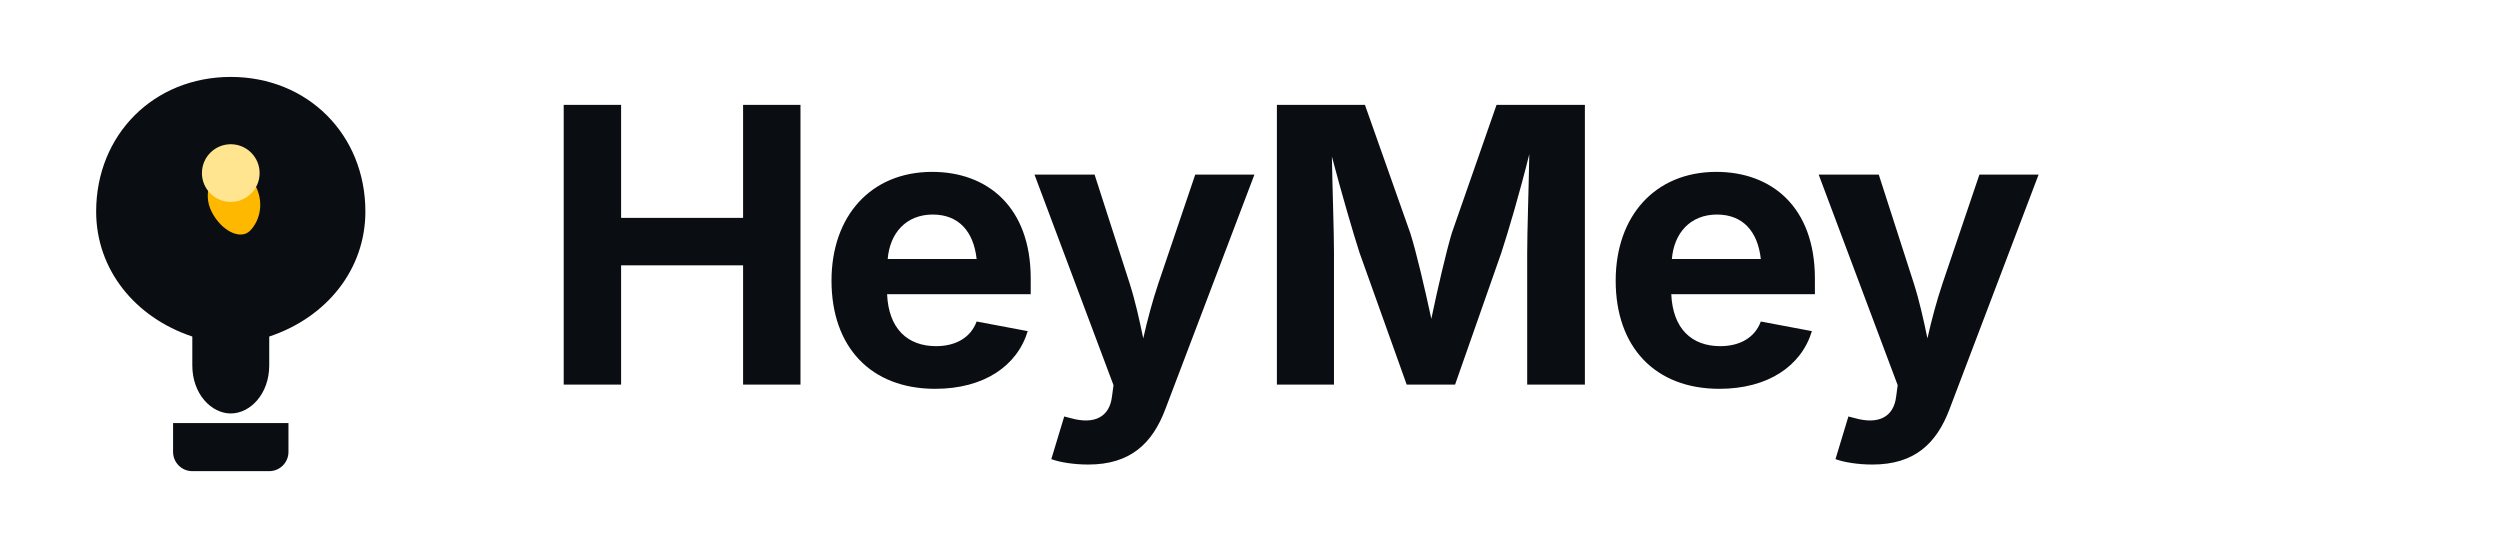
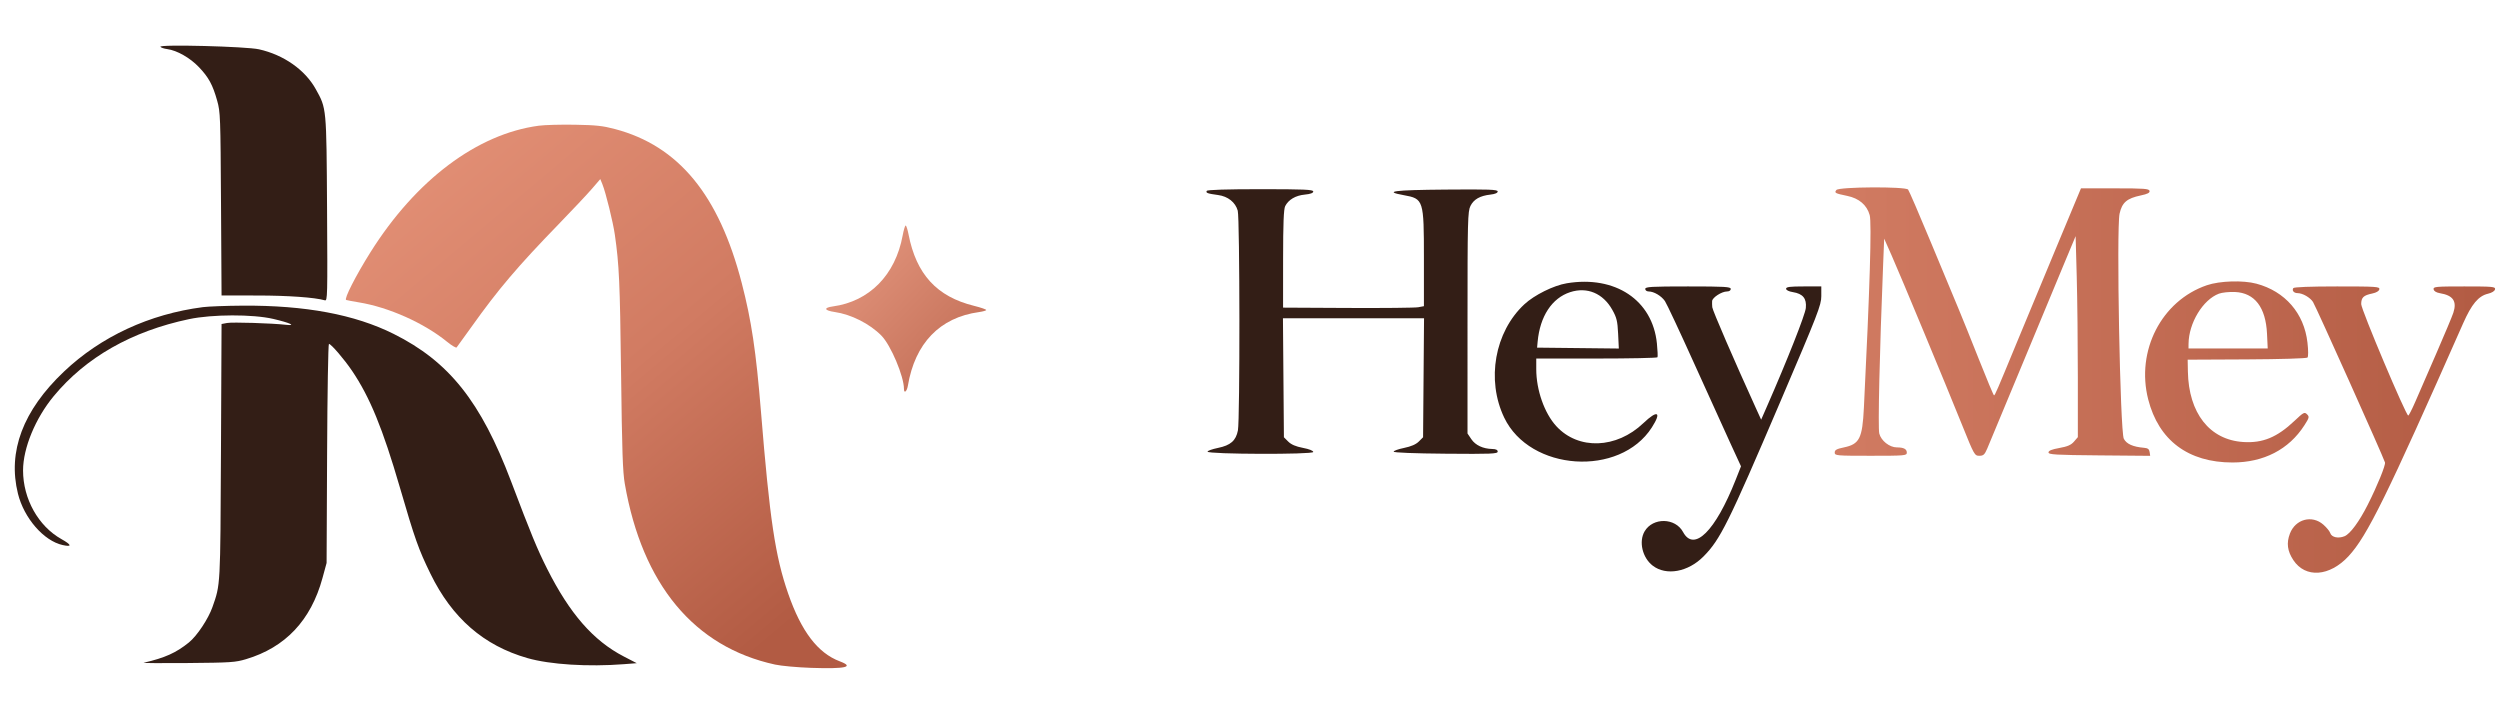
- <svg xmlns="http://www.w3.org/2000/svg" width="130" height="28" fill="none" viewBox="0 0 130 28">
-   <g transform="translate(0, 2)">
-     <path d="M12 2C8 2 5 5 5 9c0 3 2 5.5 5 6.5V17c0 1.5 1 2.5 2 2.5s2-1 2-2.5v-1.5c3-1 5-3.5 5-6.5 0-4-3-7-7-7z" fill="#0A0D12" />
-     <path d="M12 5.5c-1 1.5-1.5 2.5-1 3.5.5 1 1.5 1.5 2 1s.8-1.5.2-2.5c-.4-.7-.8-1.3-1.2-2z" fill="#FFB800" />
-     <circle cx="12" cy="7" r="1.5" fill="#FFE58F" />
-     <path d="M9 20h6v1.5a1 1 0 0 1-1 1h-4a1 1 0 0 1-1-1V20z" fill="#0A0D12" />
+ <svg xmlns="http://www.w3.org/2000/svg" viewBox="0 0 174 50" fill="none" width="174" height="50">
+   <defs>
+     <linearGradient id="hw-ribbon" x1="15%" y1="5%" x2="85%" y2="95%">
+       <stop offset="0%" stop-color="#E28F75" />
+       <stop offset="50%" stop-color="#D17B62" />
+       <stop offset="100%" stop-color="#B25B43" />
+     </linearGradient>
+     <linearGradient id="hw-star" x1="0%" y1="0%" x2="100%" y2="100%">
+       <stop offset="0%" stop-color="#E89B83" />
+       <stop offset="100%" stop-color="#BE6951" />
+     </linearGradient>
+     <linearGradient id="hw-mey" x1="0%" y1="0%" x2="100%" y2="0%">
+       <stop offset="0%" stop-color="#D17B62" />
+       <stop offset="100%" stop-color="#B25B43" />
+     </linearGradient>
+   </defs>
+   <g transform="translate(0, 2) scale(0.107)">
+     <path d="M 350.500 63.072 C 310.400 68.397, 270.522 98.366, 240.967 145.390 C 231.419 160.583, 223.606 175.926, 225.164 176.427 C 225.899 176.663, 229.616 177.366, 233.424 177.988 C 252.911 181.172, 275.826 191.417, 290.869 203.671 C 293.858 206.106, 296.624 207.738, 297.016 207.299 C 297.409 206.859, 301.760 200.838, 306.686 193.919 C 324.084 169.480, 336.617 154.721, 363.510 127.002 C 372.316 117.926, 381.985 107.642, 384.998 104.149 L 390.475 97.798 391.839 101.142 C 393.999 106.433, 398.769 125.779, 399.942 134 C 402.749 153.666, 403.251 164.800, 403.978 223.500 C 404.616 274.966, 405.061 288.239, 406.412 296 C 417.817 361.541, 451.555 402.127, 504.162 413.589 C 508.201 414.469, 518.748 415.432, 527.618 415.730 C 550.148 416.488, 555.995 415.154, 546.250 411.481 C 531.928 406.083, 521.223 392.026, 512.671 367.383 C 504.258 343.141, 500.707 319.384, 494.979 249 C 491.789 209.807, 488.799 189.812, 482.487 165.445 C 467.618 108.047, 441.402 76.197, 400.011 65.248 C 392.050 63.142, 387.811 62.684, 374 62.437 C 364.925 62.275, 354.350 62.561, 350.500 63.072" fill="url(#hw-ribbon)" />
+     <path d="M 104.342 11.744 C 104.677 12.286, 106.681 12.962, 108.795 13.246 C 115.142 14.097, 123.621 18.922, 129.380 24.959 C 135.736 31.624, 138.370 36.468, 141.268 46.831 C 143.331 54.206, 143.427 56.782, 143.763 114 L 144.113 173.500 167.307 173.523 C 187.477 173.543, 204.754 174.771, 211.301 176.650 C 213.024 177.145, 213.086 174.583, 212.740 117.334 C 212.338 50.819, 212.447 51.985, 205.383 39.266 C 198.411 26.714, 184.584 17.012, 168.500 13.386 C 160.175 11.509, 103.297 10.054, 104.342 11.744 M 132 181.090 C 97.261 185.562, 65.623 200.233, 41.621 223 C 14.927 248.321, 4.865 275.009, 11.675 302.429 C 15.634 318.370, 28.484 333.137, 40.756 335.849 C 47.030 337.236, 46.706 335.772, 39.889 331.938 C 24.893 323.503, 15 305.765, 15 287.311 C 15 272.800, 23.017 253.384, 34.969 238.950 C 55.866 213.713, 85.650 196.776, 123 188.891 C 138.053 185.713, 164.452 185.648, 177.766 188.755 C 188.585 191.281, 193.108 193.379, 186 192.576 C 176.794 191.535, 151.169 190.746, 147.704 191.396 L 144.115 192.069 143.733 274.784 C 143.325 363.274, 143.431 361.331, 138.209 376.158 C 135.472 383.929, 128.162 394.921, 122.885 399.201 C 114.598 405.923, 107.243 409.226, 93.500 412.398 C 92.400 412.652, 105.225 412.739, 122 412.592 C 150.197 412.344, 153.065 412.155, 159.984 410.094 C 185.641 402.448, 202.250 384.843, 209.755 357.339 L 212.439 347.500 212.769 276.250 C 212.950 237.063, 213.485 205, 213.957 205 C 215.348 205, 223.892 214.945, 229.013 222.526 C 240.605 239.688, 248.952 260.044, 260.090 298.316 C 269.905 332.041, 272.214 338.558, 279.999 354.500 C 294.097 383.369, 314.648 401.240, 343.124 409.393 C 357.788 413.591, 382.567 415.150, 405.844 413.339 L 414.189 412.689 405.775 408.333 C 385.928 398.058, 370.620 380.537, 355.837 351.173 C 349.456 338.500, 345.439 328.757, 332.473 294.500 C 312.788 242.494, 292.087 216.487, 256.069 198.506 C 230.765 185.875, 198.592 179.858, 157.778 180.127 C 147.175 180.197, 135.575 180.630, 132 181.090" fill="#331E16" />
+     <path d="M 587.144 134.519 C 582.411 160.210, 565.467 177.408, 541.714 180.632 C 535.513 181.474, 536.115 183.273, 542.925 184.253 C 553.679 185.801, 565.768 191.919, 573.364 199.658 C 579.457 205.866, 588 226.094, 588 234.314 C 588 237.535, 589.913 235.978, 590.536 232.250 C 595.163 204.582, 611.327 187.825, 636.777 184.311 C 639.130 183.986, 641.251 183.403, 641.491 183.014 C 641.732 182.625, 638.189 181.384, 633.618 180.256 C 609.349 174.264, 596.004 159.712, 590.973 133.750 C 590.360 130.588, 589.518 128, 589.102 128 C 588.686 128, 587.805 130.934, 587.144 134.519" fill="url(#hw-star)" />
  </g>
-   <text x="28" y="20" font-family="'Aeonik', 'Geist', -apple-system, sans-serif" font-size="20" font-weight="700" fill="#0A0D12" letter-spacing="-0.5px">HeyMey</text>
+   <g transform="translate(83, 12) scale(0.1167)" fill-rule="evenodd">
+     <path d="M 8.496 11.007 C 7.754 12.207, 8.939 12.642, 15.245 13.486 C 21.116 14.272, 25.579 17.824, 26.965 22.814 C 28.217 27.321, 28.313 147.430, 27.070 153.864 C 25.889 159.976, 22.696 162.780, 15.165 164.316 C 11.728 165.017, 8.935 166.020, 8.958 166.545 C 9.026 168.135, 72 168.332, 72 166.743 C 72 165.961, 69.581 164.998, 65.829 164.285 C 61.592 163.480, 58.849 162.304, 57.079 160.534 L 54.500 157.957 54.214 122.478 L 53.927 87 96 87 L 138.073 87 137.786 122.478 L 137.500 157.957 134.957 160.499 C 133.256 162.199, 130.342 163.464, 126.165 164.316 C 122.728 165.017, 119.935 166.020, 119.958 166.545 C 119.983 167.124, 132.199 167.604, 150.999 167.764 C 178.135 167.996, 182 167.840, 182 166.514 C 182 165.484, 180.961 164.982, 178.750 164.944 C 173.284 164.849, 168.706 162.703, 166.285 159.102 L 164 155.704 164.002 89.602 C 164.003 28.673, 164.140 23.226, 165.752 20.001 C 167.738 16.026, 171.427 13.932, 177.686 13.226 C 180.459 12.914, 182 12.246, 182 11.356 C 182 10.201, 176.863 10.015, 150.999 10.236 C 119.772 10.502, 113.573 11.326, 125.957 13.566 C 137.812 15.710, 138 16.299, 138 51.339 L 138 79.777 134.631 80.410 C 132.777 80.757, 113.877 80.951, 92.631 80.840 L 54 80.639 54.015 51.570 C 54.025 30.488, 54.369 21.839, 55.265 20.096 C 57.248 16.237, 61.459 13.758, 66.926 13.233 C 70.324 12.907, 72 12.292, 72 11.373 C 72 10.238, 66.545 10, 40.559 10 C 20.530 10, 8.892 10.366, 8.496 11.007 M 223.181 66.119 C 215.345 67.422, 203.859 73.121, 197.901 78.661 C 180.209 95.111, 175.117 123.745, 185.884 146.240 C 201.221 178.283, 254.841 181.857, 273.930 152.110 C 279.946 142.735, 277.376 141.430, 268.872 149.541 C 252.825 164.847, 230.154 165.655, 217.004 151.389 C 209.874 143.653, 205 129.830, 205 117.340 L 205 111 240.941 111 C 260.709 111, 277.069 110.662, 277.297 110.250 C 277.526 109.838, 277.373 106.125, 276.958 102 C 274.358 76.160, 252.098 61.308, 223.181 66.119 M 270 69.500 C 270 70.345, 270.894 71, 272.050 71 C 275.154 71, 279.617 73.641, 281.741 76.735 C 282.785 78.256, 290.542 94.800, 298.979 113.500 C 307.416 132.200, 317.197 153.751, 320.715 161.392 L 327.111 175.283 323.905 183.392 C 311.807 213.990, 299.083 226.601, 292.551 214.466 C 287.943 205.906, 274.587 205.658, 269.636 214.040 C 266.013 220.173, 268.300 229.839, 274.492 234.561 C 282.531 240.693, 295.492 238.347, 304.693 229.095 C 314.733 219, 319.563 209.277, 350.439 137.029 C 373.057 84.105, 375 79.100, 375 73.779 L 375 68 364.500 68 C 356.268 68, 354 68.296, 354 69.372 C 354 70.201, 355.591 70.999, 358.014 71.386 C 364.030 72.348, 366.338 75.167, 365.773 80.866 C 365.371 84.926, 354.797 111.706, 342.626 139.485 L 339.128 147.471 335.946 140.485 C 323.017 112.097, 310.192 82.430, 309.975 80.411 C 309.862 79.360, 309.822 77.706, 309.885 76.735 C 310.023 74.616, 315.603 71.009, 318.750 71.004 C 320.082 71.002, 321 70.388, 321 69.500 C 321 68.206, 317.500 68, 295.500 68 C 273.500 68, 270 68.206, 270 69.500 M 225.222 71.413 C 214.335 74.956, 207.200 85.837, 205.819 101 L 205.500 104.500 229.873 104.768 L 254.246 105.036 253.824 96.203 C 253.463 88.658, 252.956 86.577, 250.347 81.935 C 244.814 72.091, 235.336 68.122, 225.222 71.413" fill="#331E16" />
+     <path d="M 384.024 10.471 C 382.601 12.186, 383.190 12.509, 390.466 14.005 C 397.520 15.455, 402.207 19.467, 403.865 25.474 C 405.119 30.016, 403.935 69.310, 400.403 140.329 C 399.488 158.731, 397.792 162.071, 388.366 164.028 C 384.117 164.910, 383 165.543, 383 167.071 C 383 168.917, 383.930 169, 404.500 169 C 424.928 169, 426 168.906, 426 167.107 C 426 164.974, 424.140 164, 420.066 164 C 415.685 164, 410.646 160.017, 409.571 155.704 C 408.735 152.350, 409.764 107.360, 411.875 55 L 412.500 39.500 416.935 49.500 C 422.196 61.363, 449.072 126.036, 459.218 151.250 C 466.151 168.479, 466.445 169, 469.237 169 C 471.666 169, 472.397 168.340, 473.945 164.750 C 474.952 162.412, 483.990 140.700, 494.028 116.500 C 504.067 92.300, 515.520 64.739, 519.480 55.254 L 526.680 38.007 527.340 62.165 C 527.703 75.453, 528 102.426, 528 122.106 L 528 157.888 525.715 160.545 C 523.985 162.557, 521.858 163.483, 516.965 164.359 C 512.417 165.173, 510.500 165.958, 510.500 167.008 C 510.500 168.292, 514.724 168.537, 540.821 168.765 L 571.143 169.030 570.821 166.765 C 570.579 165.060, 569.759 164.437, 567.500 164.243 C 560.846 163.673, 557.036 161.970, 555.419 158.844 C 553.211 154.573, 550.936 33.330, 552.900 24.556 C 554.382 17.933, 557.251 15.471, 565.502 13.740 C 569.595 12.882, 570.986 12.168, 570.769 11.037 C 570.514 9.715, 567.638 9.500, 550.171 9.500 L 529.870 9.500 515.066 45 C 506.924 64.525, 496.363 89.950, 491.597 101.500 C 479.565 130.655, 478.567 132.966, 478 132.968 C 477.725 132.970, 473.719 123.415, 469.097 111.735 C 464.475 100.056, 458.993 86.450, 456.913 81.500 C 454.834 76.550, 447.436 58.775, 440.474 42 C 433.512 25.225, 427.346 10.930, 426.771 10.233 C 425.218 8.349, 385.602 8.570, 384.024 10.471 M 604.977 67.276 C 577.909 76.505, 562.555 106.390, 569.975 135.404 C 576.217 159.810, 593.851 173, 620.237 173 C 638.839 173, 653.870 165.228, 663.106 150.835 C 666.042 146.260, 666.166 145.738, 664.679 144.250 C 663.192 142.763, 662.605 143.069, 657.282 148.110 C 646.838 158, 638.275 161.540, 626.621 160.785 C 606.583 159.488, 594.095 143.582, 593.632 118.767 L 593.500 111.685 628.778 111.515 C 648.748 111.418, 664.446 110.944, 664.956 110.422 C 665.491 109.875, 665.488 106.247, 664.950 101.500 C 662.970 84.036, 651.615 70.931, 634.500 66.359 C 626.517 64.227, 612.657 64.657, 604.977 67.276 M 656.500 69 C 655.569 70.506, 656.868 72, 659.109 72 C 662.028 72, 666.479 74.556, 668.240 77.243 C 669.932 79.826, 709.914 168.955, 711.185 172.978 C 711.664 174.493, 706.641 186.820, 700.929 198.147 C 695.851 208.220, 690.438 215.576, 687.082 216.966 C 683.322 218.523, 679.337 217.636, 678.519 215.059 C 678.181 213.994, 676.335 211.745, 674.417 210.062 C 667.656 204.125, 657.780 206.773, 654.483 215.406 C 652.334 221.033, 652.952 225.818, 656.526 231.219 C 663.736 242.114, 678.150 241.086, 689.461 228.868 C 700.547 216.894, 712.129 193.360, 757.743 90.119 C 762.876 78.501, 766.907 73.694, 772.657 72.334 C 775 71.780, 776.615 70.763, 776.817 69.714 C 777.119 68.145, 775.572 68, 758.500 68 C 741.342 68, 739.880 68.138, 740.187 69.735 C 740.400 70.836, 741.795 71.681, 744.011 72.050 C 751.821 73.348, 754.190 76.824, 751.951 83.697 C 751.270 85.789, 746.693 96.725, 741.781 108 C 736.868 119.275, 731.241 132.213, 729.276 136.750 C 727.311 141.287, 725.409 145, 725.050 145 C 723.675 145, 697 81.810, 697 78.553 C 697 74.608, 698.346 73.312, 703.573 72.226 C 706.042 71.713, 707.611 70.782, 707.818 69.706 C 708.121 68.134, 706.145 68, 682.632 68 C 666.701 68, 656.886 68.376, 656.500 69 M 612.137 72.316 C 602.543 75.939, 594.135 89.834, 594.024 102.250 L 594 105 617.622 105 L 641.245 105 640.824 96.198 C 640.069 80.421, 633.473 71.833, 621.713 71.318 C 618.296 71.169, 613.987 71.618, 612.137 72.316" fill="url(#hw-mey)" />
+   </g>
</svg>
